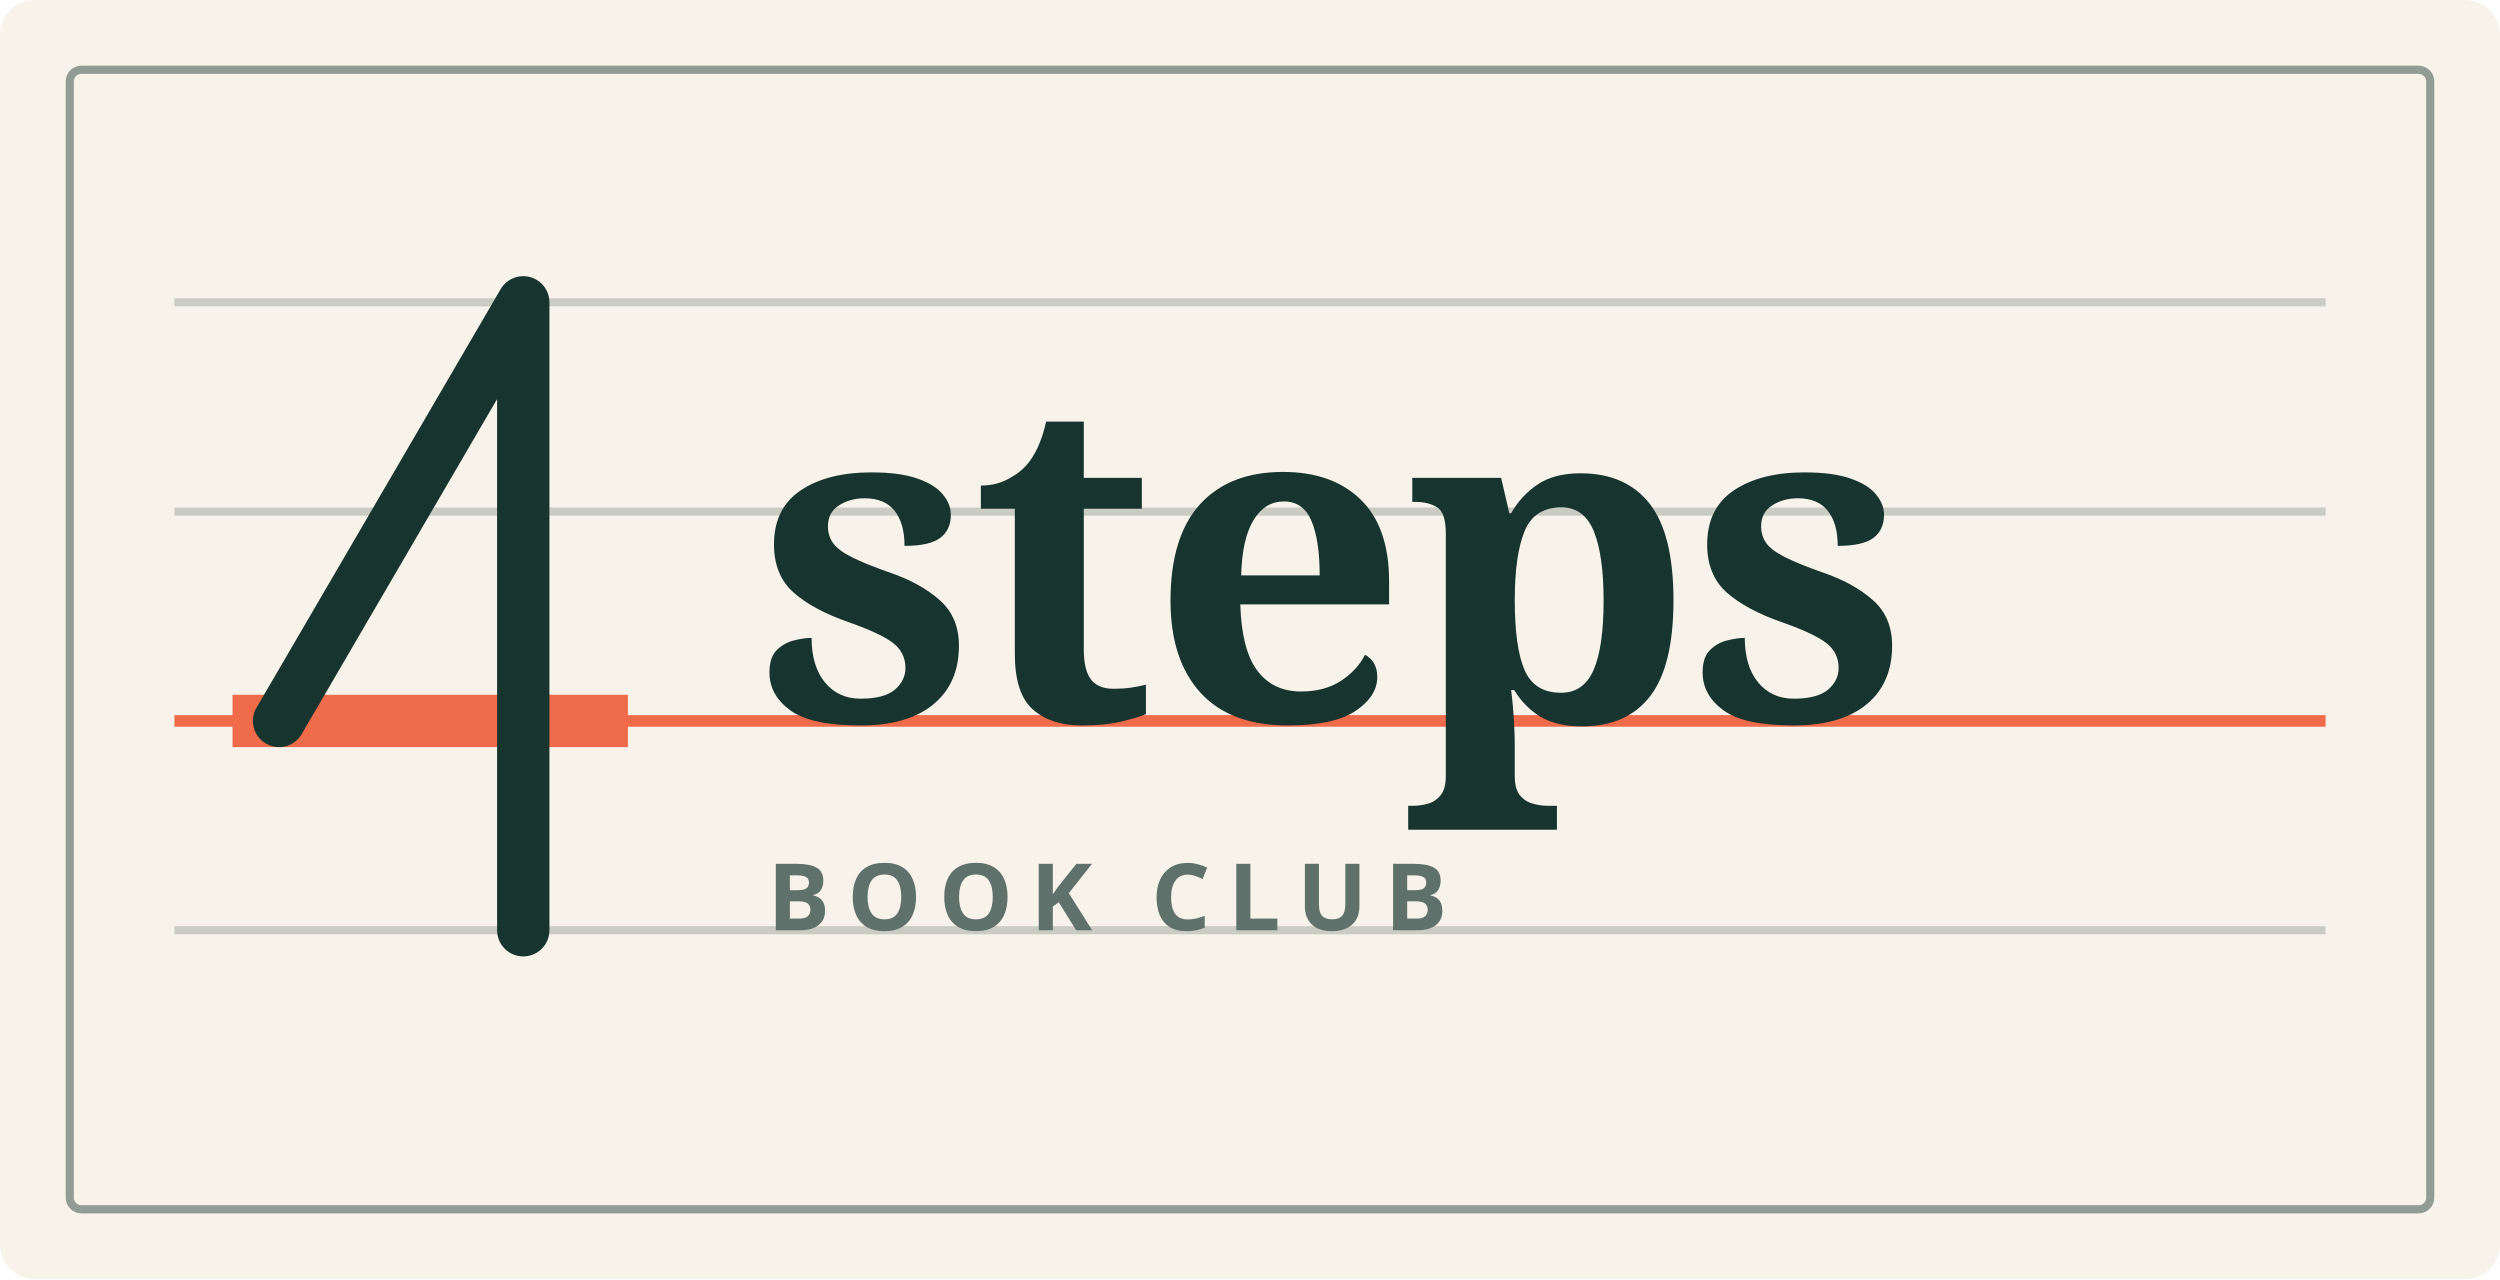
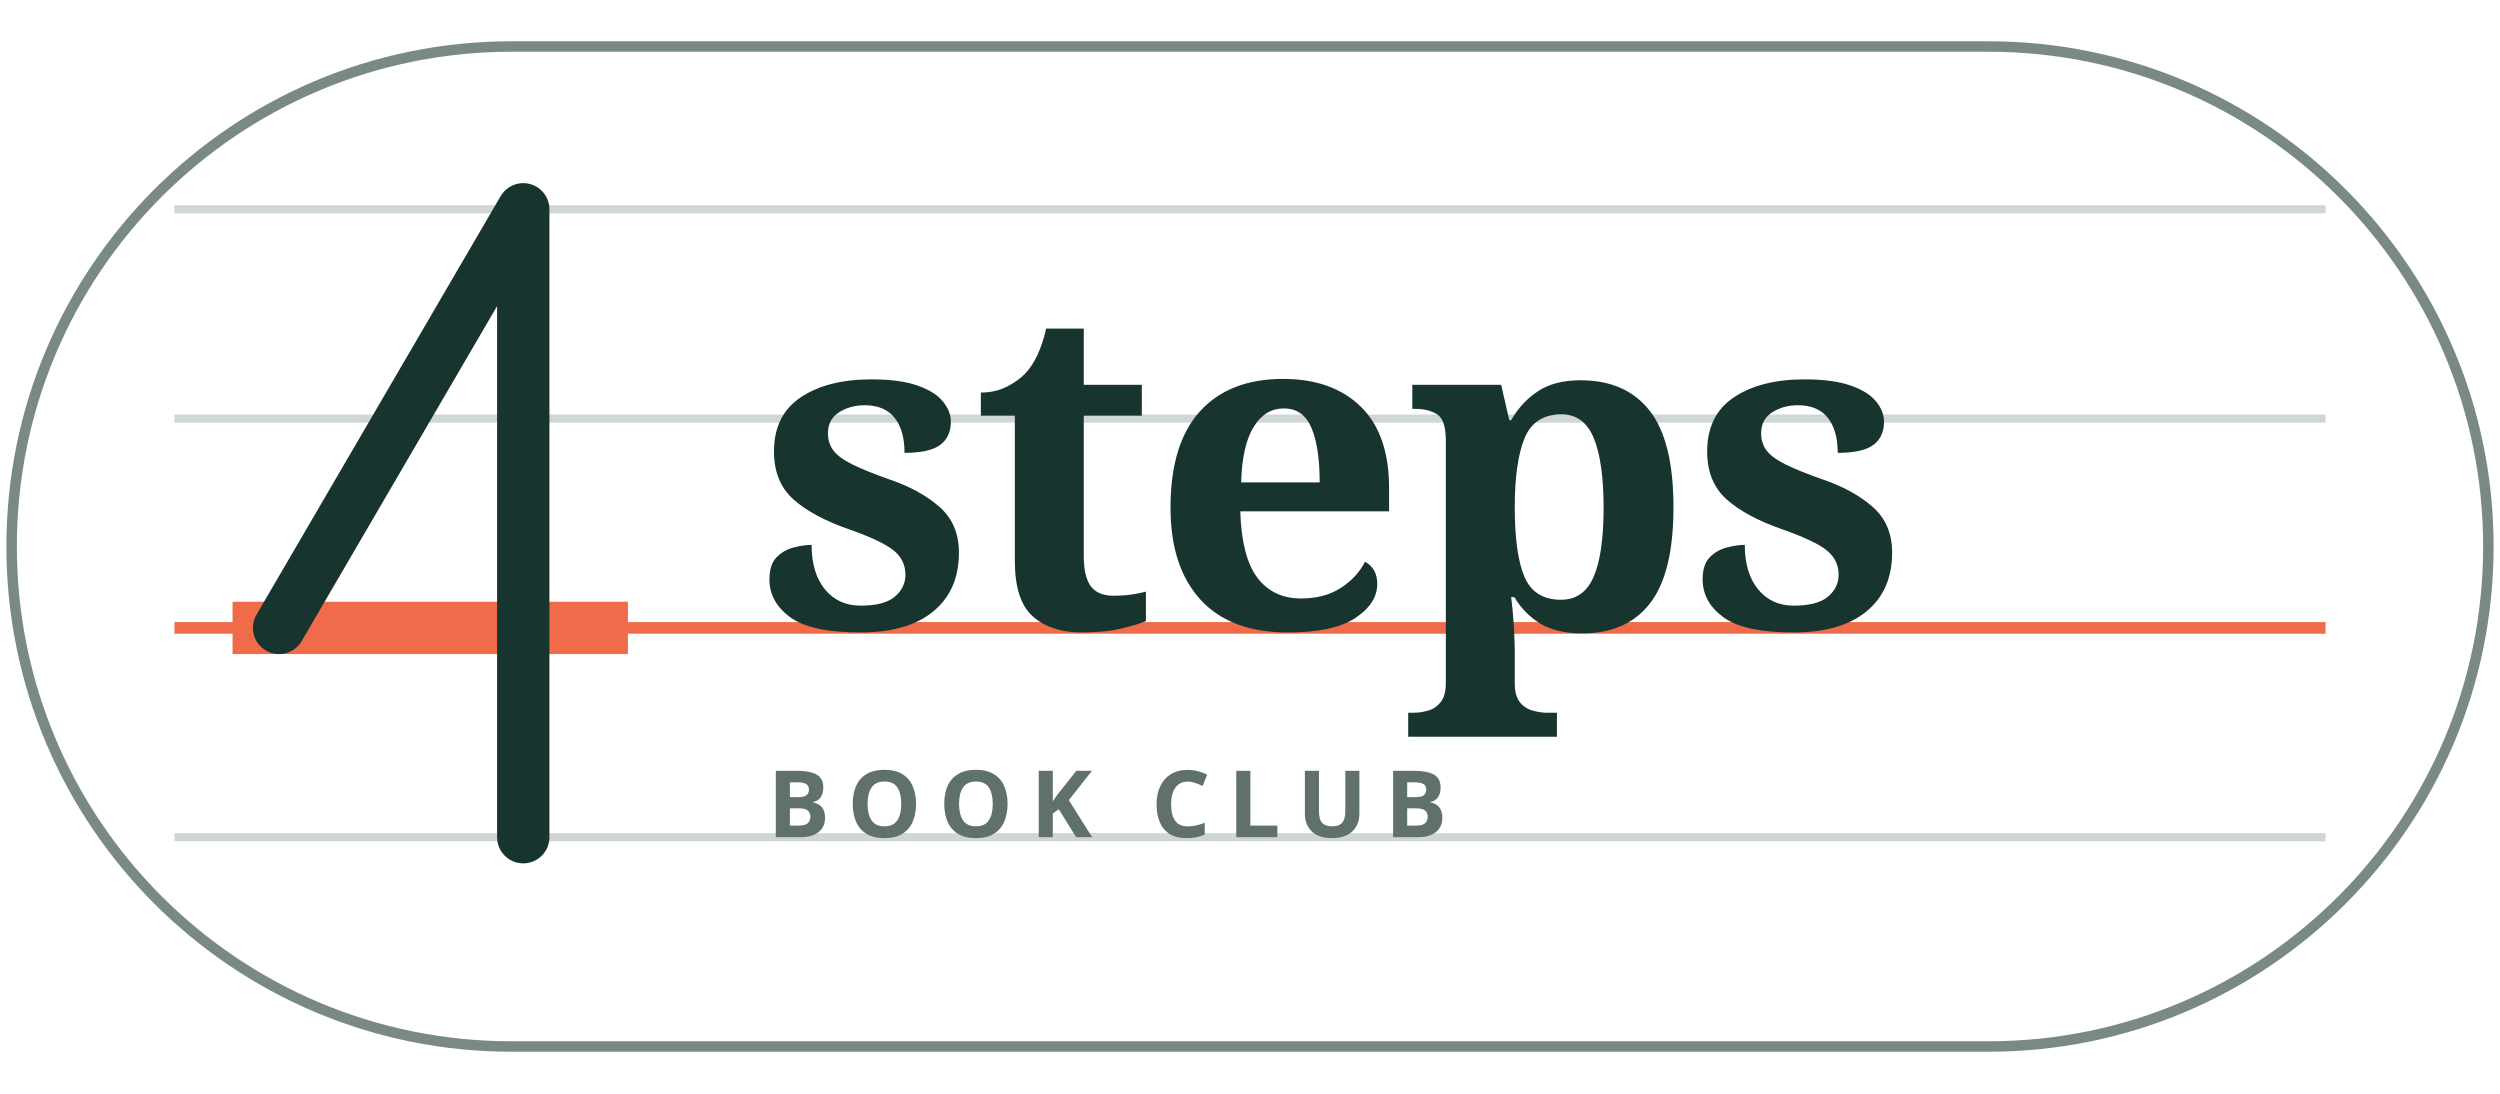
- <svg xmlns="http://www.w3.org/2000/svg" viewBox="0 0 430 220" role="img" aria-labelledby="l-title l-desc">
+ <svg xmlns="http://www.w3.org/2000/svg" viewBox="0 16 430 188" role="img" aria-labelledby="l-title l-desc">
  <g aria-hidden="true">
-     <rect x="0" y="0" width="430" height="220" rx="6" fill="#F7F3EA" />
-     <rect x="12" y="12" width="406" height="196" rx="2" fill="none" stroke="#17342F" stroke-opacity="0.45" stroke-width="1.4" />
+     <rect x="2" y="24" width="426" height="172" rx="86" fill="none" stroke="#17342F" stroke-opacity="0.58" stroke-width="1.8" />
    <g stroke="#17342F" stroke-opacity="0.2" stroke-width="1.4">
      <line x1="30" y1="52" x2="400" y2="52" />
      <line x1="30" y1="88" x2="400" y2="88" />
      <line x1="30" y1="160" x2="400" y2="160" />
    </g>
    <line x1="30" y1="124" x2="400" y2="124" stroke="#EF6B4A" stroke-width="2" />
    <line x1="40" y1="124" x2="108" y2="124" stroke="#EF6B4A" stroke-width="9" />
    <path d="M48 124 L90 52 V160" fill="none" stroke="#17342F" stroke-width="9" stroke-linejoin="round" stroke-linecap="round" />
    <text x="130" y="124" font-family="Gowun Batang, serif" font-weight="700" font-size="78" letter-spacing="-1" fill="#17342F">steps</text>
    <text x="132" y="160" font-family="IBM Plex Sans KR, sans-serif" font-weight="600" font-size="16" letter-spacing="3" fill="#5f716a">BOOK CLUB</text>
  </g>
</svg>
